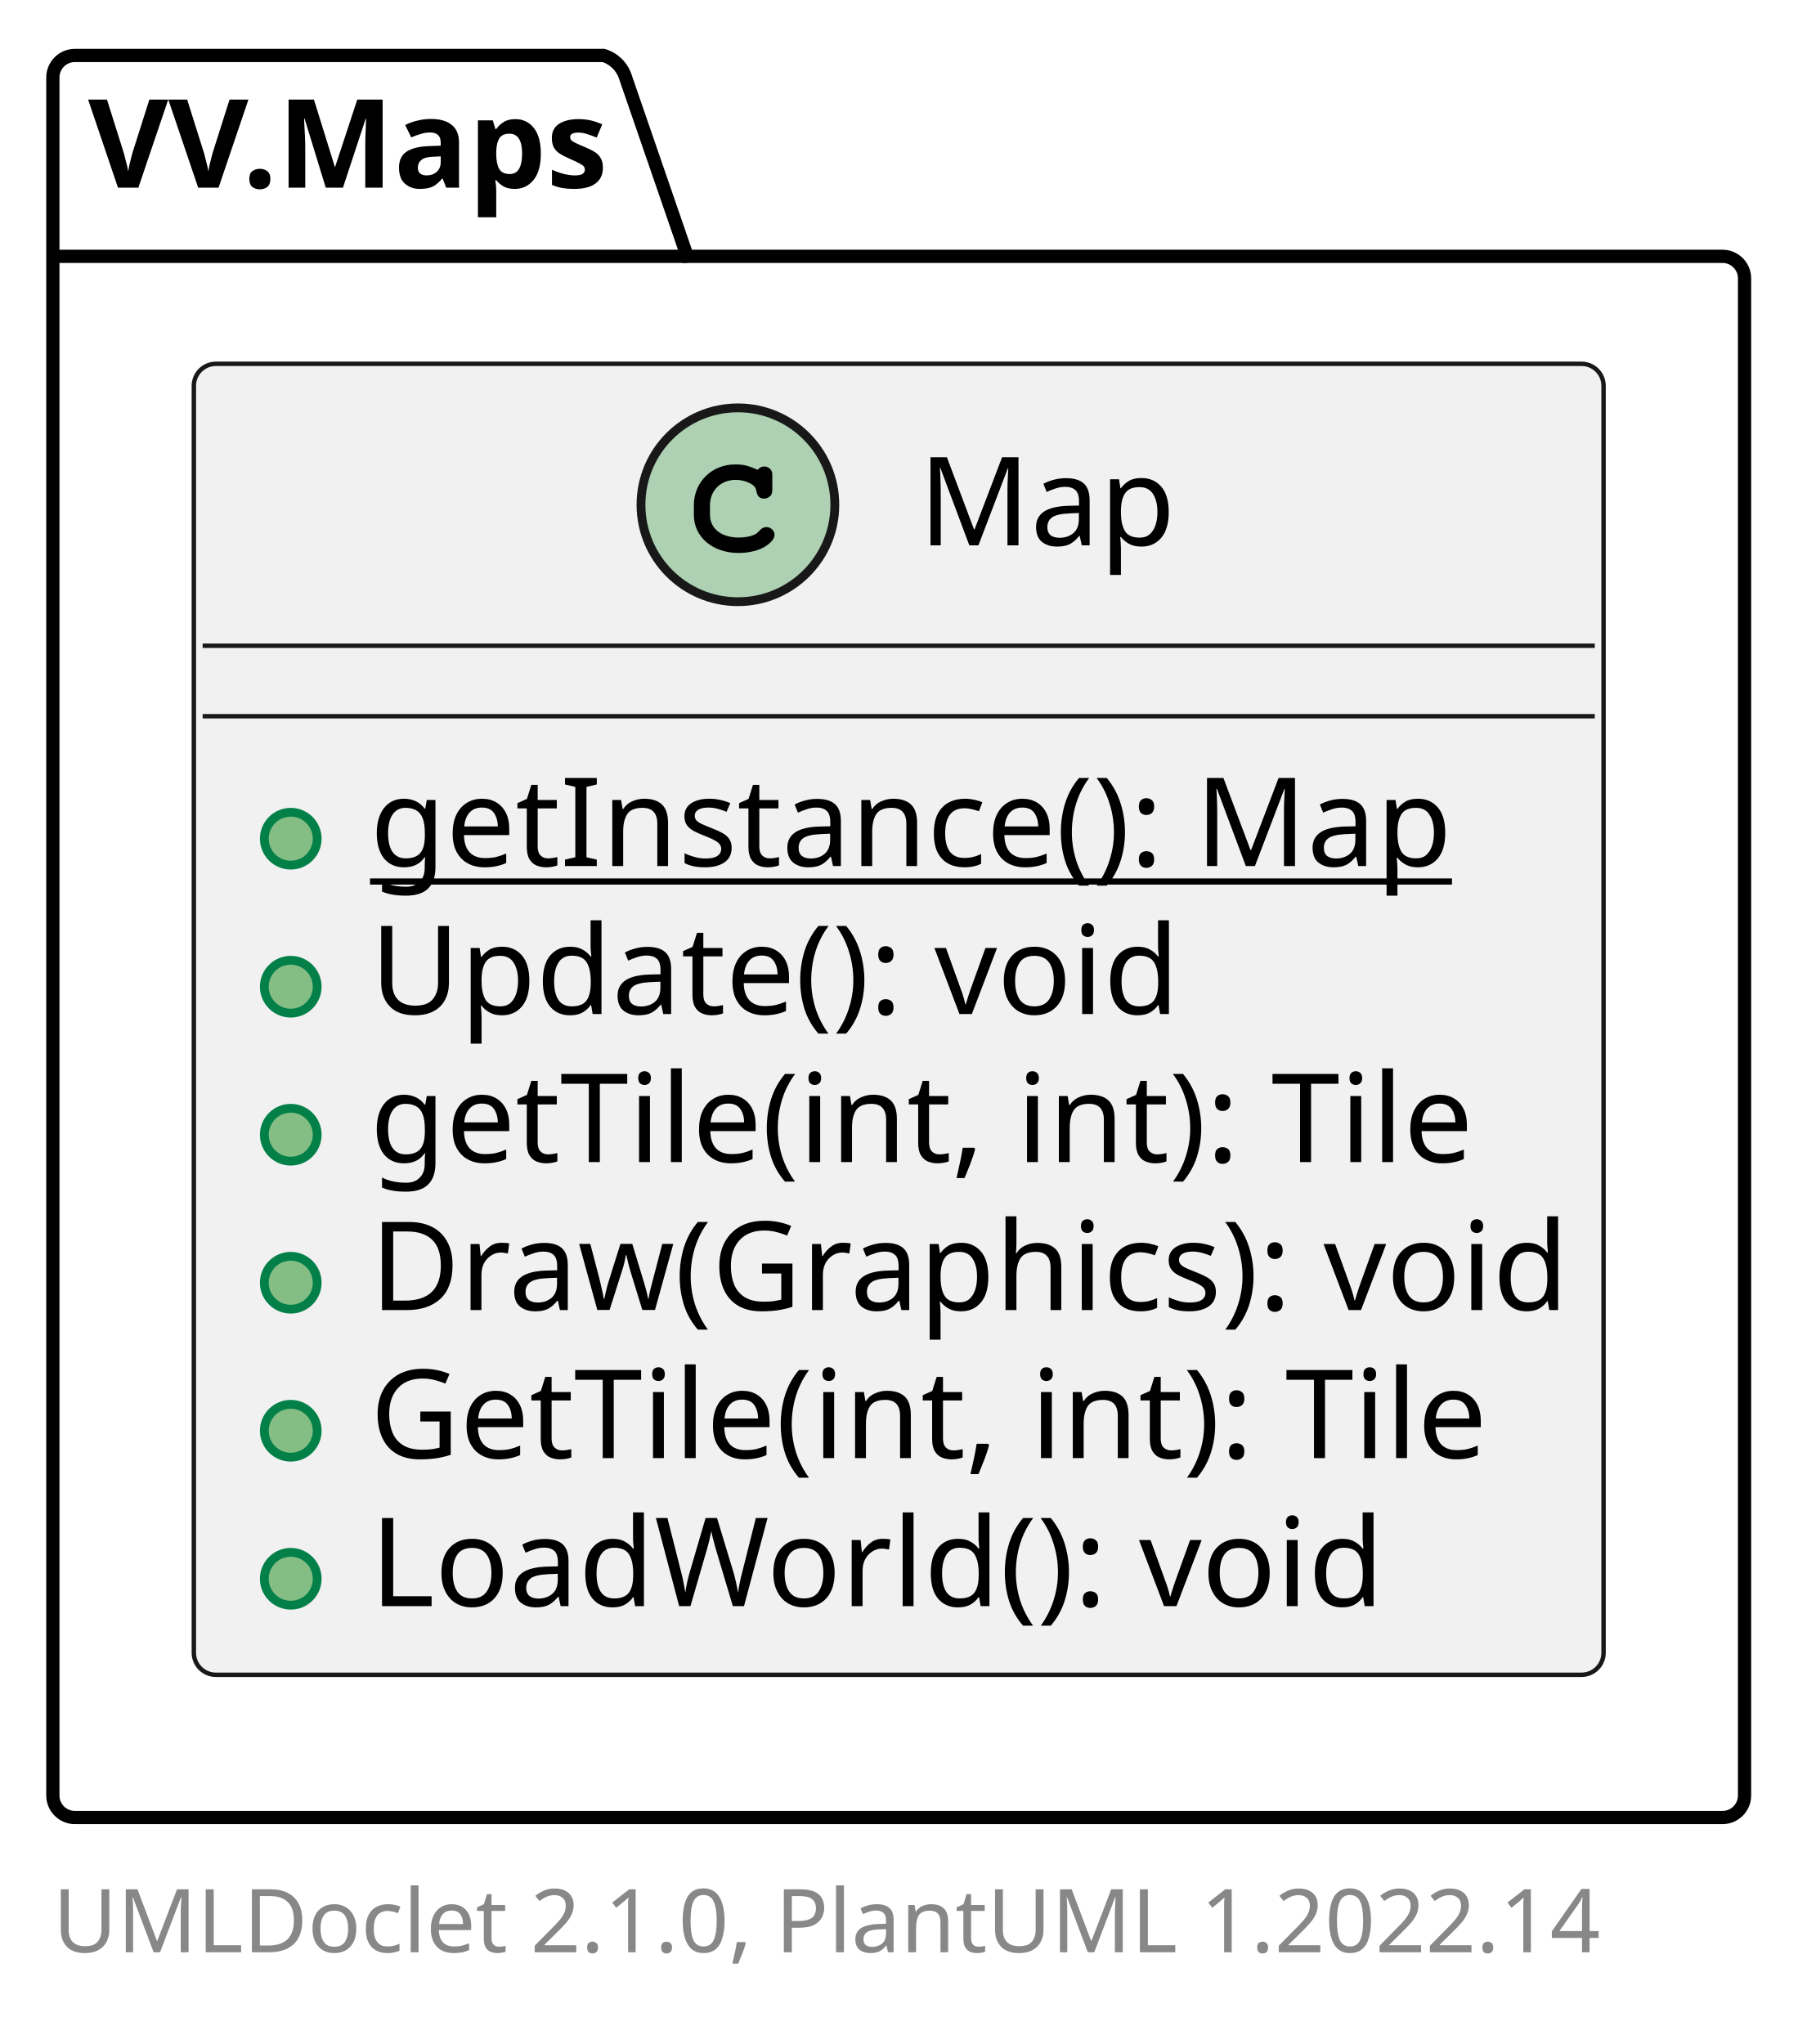
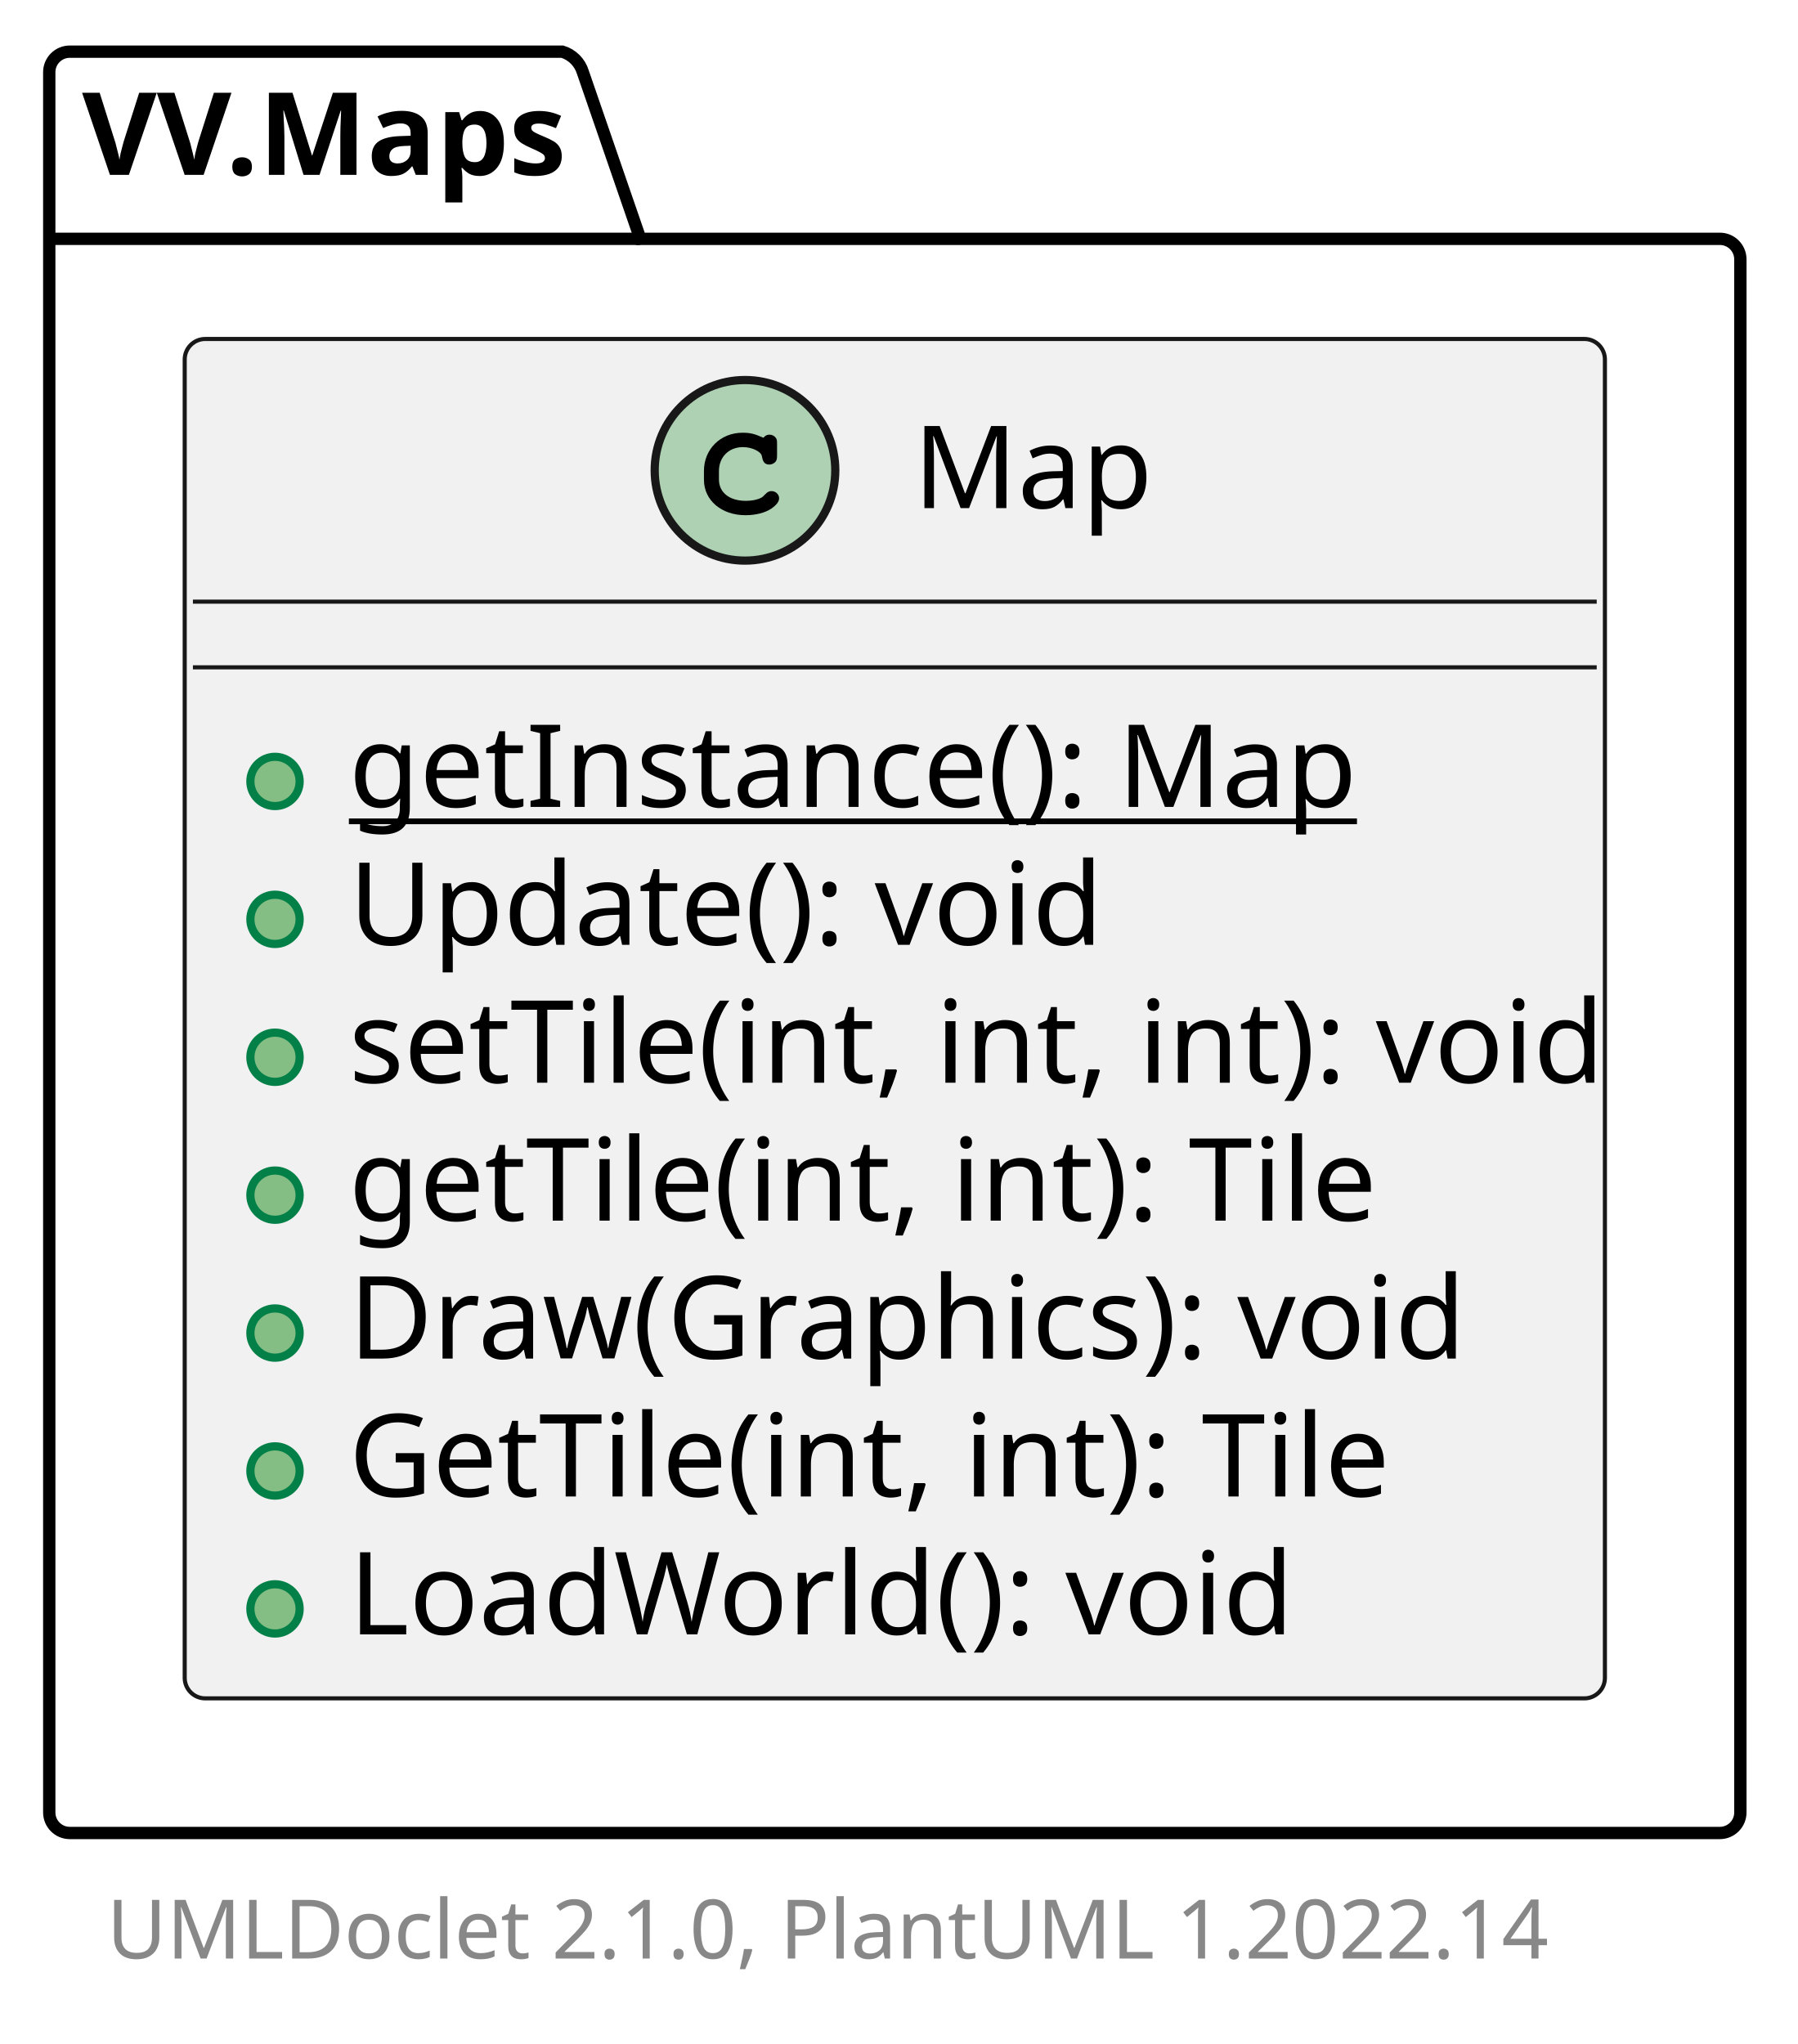
- <svg xmlns="http://www.w3.org/2000/svg" xmlns:xlink="http://www.w3.org/1999/xlink" contentStyleType="text/css" height="232px" preserveAspectRatio="none" style="width:205px;height:232px;background:#FFFFFF;" version="1.1" viewBox="0 0 205 232" width="205px" zoomAndPan="magnify">
+ <svg xmlns="http://www.w3.org/2000/svg" xmlns:xlink="http://www.w3.org/1999/xlink" contentStyleType="text/css" height="249px" preserveAspectRatio="none" style="width:219px;height:249px;background:#FFFFFF;" version="1.1" viewBox="0 0 219 249" width="219px" zoomAndPan="magnify">
  <defs />
  <g>
    <g id="cluster_VV.Maps">
-       <path d="M8.5,6.294 L68.5,6.294 A3.75,3.75 0 0 1 71,8.794 L78,29.094 L195.5,29.094 A2.5,2.5 0 0 1 198,31.594 L198,203.794 A2.5,2.5 0 0 1 195.5,206.294 L8.5,206.294 A2.5,2.5 0 0 1 6,203.794 L6,8.794 A2.5,2.5 0 0 1 8.5,6.294 " fill="none" style="stroke:#000000;stroke-width:1.5;" />
+       <path d="M8.5,6.294 L68.5,6.294 A3.75,3.75 0 0 1 71,8.794 L78,29.094 L209.5,29.094 A2.5,2.5 0 0 1 212,31.594 L212,220.794 A2.5,2.5 0 0 1 209.5,223.294 L8.5,223.294 A2.5,2.5 0 0 1 6,220.794 L6,8.794 A2.5,2.5 0 0 1 8.5,6.294 " fill="none" style="stroke:#000000;stroke-width:1.5;" />
      <line style="stroke:#000000;stroke-width:1.5;" x1="6" x2="78" y1="29.094" y2="29.094" />
      <text fill="#000000" font-family="sans-serif" font-size="14" font-weight="bold" lengthAdjust="spacing" textLength="59" x="10" y="21.3">VV.Maps</text>
    </g>
    <a href="Map.html" target="_top" title="Map.html" xlink:actuate="onRequest" xlink:href="Map.html" xlink:show="new" xlink:title="Map.html" xlink:type="simple">
      <g id="elem_VV.Maps.Map">
-         <rect codeLine="3" fill="#F1F1F1" height="148.8" id="VV.Maps.Map" rx="2.5" ry="2.5" style="stroke:#181818;stroke-width:0.5;" width="160" x="22" y="41.294" />
-         <ellipse cx="83.75" cy="57.294" fill="#ADD1B2" rx="11" ry="11" style="stroke:#181818;stroke-width:1.0;" />
-         <path d="M78.75,58.45 C78.75,60.95 80.891,62.763 83.812,62.763 C85.047,62.763 86.219,62.466 86.969,61.95 C87.578,61.528 87.906,61.106 87.906,60.7 C87.906,60.231 87.484,59.825 86.984,59.825 C86.75,59.825 86.531,59.903 86.328,60.106 C85.891,60.544 85.891,60.544 85.719,60.638 C85.266,60.872 84.625,61.013 83.859,61.013 C81.859,61.013 80.578,59.997 80.578,58.419 L80.578,57.372 C80.578,55.669 81.797,54.466 83.5,54.466 C84.078,54.466 84.656,54.606 85.125,54.856 C85.594,55.122 85.766,55.31 85.828,55.669 C85.953,56.341 86.203,56.591 86.734,56.591 C87.016,56.591 87.297,56.45 87.484,56.231 C87.609,56.06 87.656,55.888 87.656,55.45 L87.656,54.091 C87.656,53.669 87.641,53.528 87.516,53.356 C87.344,53.106 87.062,52.95 86.734,52.95 C86.422,52.95 86.219,53.06 86,53.325 C84.828,52.825 84.391,52.716 83.438,52.716 C80.766,52.716 78.75,54.731 78.75,57.356 L78.75,58.45 Z " fill="#000000" />
-         <text fill="#000000" font-family="sans-serif" font-size="14" lengthAdjust="spacing" textLength="28" x="104.25" y="61.9">Map</text>
-         <line style="stroke:#181818;stroke-width:0.5;" x1="23" x2="181" y1="73.294" y2="73.294" />
-         <line style="stroke:#181818;stroke-width:0.5;" x1="23" x2="181" y1="81.294" y2="81.294" />
-         <ellipse cx="33" cy="95.194" fill="#84BE84" rx="3" ry="3" style="stroke:#038048;stroke-width:1.0;" />
-         <text fill="#000000" font-family="sans-serif" font-size="14" lengthAdjust="spacing" text-decoration="underline" textLength="120" x="42" y="98.3">getInstance(): Map</text>
-         <ellipse cx="33" cy="111.994" fill="#84BE84" rx="3" ry="3" style="stroke:#038048;stroke-width:1.0;" />
-         <text fill="#000000" font-family="sans-serif" font-size="14" lengthAdjust="spacing" textLength="90" x="42" y="115.1">Update(): void</text>
-         <ellipse cx="33" cy="128.794" fill="#84BE84" rx="3" ry="3" style="stroke:#038048;stroke-width:1.0;" />
-         <text fill="#000000" font-family="sans-serif" font-size="14" lengthAdjust="spacing" textLength="122" x="42" y="131.9">getTile(int, int): Tile</text>
-         <ellipse cx="33" cy="145.594" fill="#84BE84" rx="3" ry="3" style="stroke:#038048;stroke-width:1.0;" />
-         <text fill="#000000" font-family="sans-serif" font-size="14" lengthAdjust="spacing" textLength="134" x="42" y="148.7">Draw(Graphics): void</text>
-         <ellipse cx="33" cy="162.394" fill="#84BE84" rx="3" ry="3" style="stroke:#038048;stroke-width:1.0;" />
-         <text fill="#000000" font-family="sans-serif" font-size="14" lengthAdjust="spacing" textLength="125" x="42" y="165.5">GetTile(int, int): Tile</text>
-         <ellipse cx="33" cy="179.194" fill="#84BE84" rx="3" ry="3" style="stroke:#038048;stroke-width:1.0;" />
-         <text fill="#000000" font-family="sans-serif" font-size="14" lengthAdjust="spacing" textLength="113" x="42" y="182.3">LoadWorld(): void</text>
+         <rect codeLine="3" fill="#F1F1F1" height="165.6" id="VV.Maps.Map" rx="2.5" ry="2.5" style="stroke:#181818;stroke-width:0.5;" width="173" x="22.5" y="41.294" />
+         <ellipse cx="90.75" cy="57.294" fill="#ADD1B2" rx="11" ry="11" style="stroke:#181818;stroke-width:1.0;" />
+         <path d="M85.75,58.45 C85.75,60.95 87.891,62.763 90.812,62.763 C92.047,62.763 93.219,62.466 93.969,61.95 C94.578,61.528 94.906,61.106 94.906,60.7 C94.906,60.231 94.484,59.825 93.984,59.825 C93.75,59.825 93.531,59.903 93.328,60.106 C92.891,60.544 92.891,60.544 92.719,60.638 C92.266,60.872 91.625,61.013 90.859,61.013 C88.859,61.013 87.578,59.997 87.578,58.419 L87.578,57.372 C87.578,55.669 88.797,54.466 90.5,54.466 C91.078,54.466 91.656,54.606 92.125,54.856 C92.594,55.122 92.766,55.31 92.828,55.669 C92.953,56.341 93.203,56.591 93.734,56.591 C94.016,56.591 94.297,56.45 94.484,56.231 C94.609,56.06 94.656,55.888 94.656,55.45 L94.656,54.091 C94.656,53.669 94.641,53.528 94.516,53.356 C94.344,53.106 94.062,52.95 93.734,52.95 C93.422,52.95 93.219,53.06 93,53.325 C91.828,52.825 91.391,52.716 90.438,52.716 C87.766,52.716 85.75,54.731 85.75,57.356 L85.75,58.45 Z " fill="#000000" />
+         <text fill="#000000" font-family="sans-serif" font-size="14" lengthAdjust="spacing" textLength="28" x="111.25" y="61.9">Map</text>
+         <line style="stroke:#181818;stroke-width:0.5;" x1="23.5" x2="194.5" y1="73.294" y2="73.294" />
+         <line style="stroke:#181818;stroke-width:0.5;" x1="23.5" x2="194.5" y1="81.294" y2="81.294" />
+         <ellipse cx="33.5" cy="95.194" fill="#84BE84" rx="3" ry="3" style="stroke:#038048;stroke-width:1.0;" />
+         <text fill="#000000" font-family="sans-serif" font-size="14" lengthAdjust="spacing" text-decoration="underline" textLength="120" x="42.5" y="98.3">getInstance(): Map</text>
+         <ellipse cx="33.5" cy="111.994" fill="#84BE84" rx="3" ry="3" style="stroke:#038048;stroke-width:1.0;" />
+         <text fill="#000000" font-family="sans-serif" font-size="14" lengthAdjust="spacing" textLength="90" x="42.5" y="115.1">Update(): void</text>
+         <ellipse cx="33.5" cy="128.794" fill="#84BE84" rx="3" ry="3" style="stroke:#038048;stroke-width:1.0;" />
+         <text fill="#000000" font-family="sans-serif" font-size="14" lengthAdjust="spacing" textLength="147" x="42.5" y="131.9">setTile(int, int, int): void</text>
+         <ellipse cx="33.5" cy="145.594" fill="#84BE84" rx="3" ry="3" style="stroke:#038048;stroke-width:1.0;" />
+         <text fill="#000000" font-family="sans-serif" font-size="14" lengthAdjust="spacing" textLength="122" x="42.5" y="148.7">getTile(int, int): Tile</text>
+         <ellipse cx="33.5" cy="162.394" fill="#84BE84" rx="3" ry="3" style="stroke:#038048;stroke-width:1.0;" />
+         <text fill="#000000" font-family="sans-serif" font-size="14" lengthAdjust="spacing" textLength="134" x="42.5" y="165.5">Draw(Graphics): void</text>
+         <ellipse cx="33.5" cy="179.194" fill="#84BE84" rx="3" ry="3" style="stroke:#038048;stroke-width:1.0;" />
+         <text fill="#000000" font-family="sans-serif" font-size="14" lengthAdjust="spacing" textLength="125" x="42.5" y="182.3">GetTile(int, int): Tile</text>
+         <ellipse cx="33.5" cy="195.994" fill="#84BE84" rx="3" ry="3" style="stroke:#038048;stroke-width:1.0;" />
+         <text fill="#000000" font-family="sans-serif" font-size="14" lengthAdjust="spacing" textLength="113" x="42.5" y="199.1">LoadWorld(): void</text>
      </g>
    </a>
-     <text fill="#888888" font-family="sans-serif" font-size="10" lengthAdjust="spacing" textLength="179" x="6" y="221.584">UMLDoclet 2.1.0, PlantUML 1.2022.14</text>
+     <text fill="#888888" font-family="sans-serif" font-size="10" lengthAdjust="spacing" textLength="179" x="13" y="238.584">UMLDoclet 2.1.0, PlantUML 1.2022.14</text>
  </g>
</svg>
